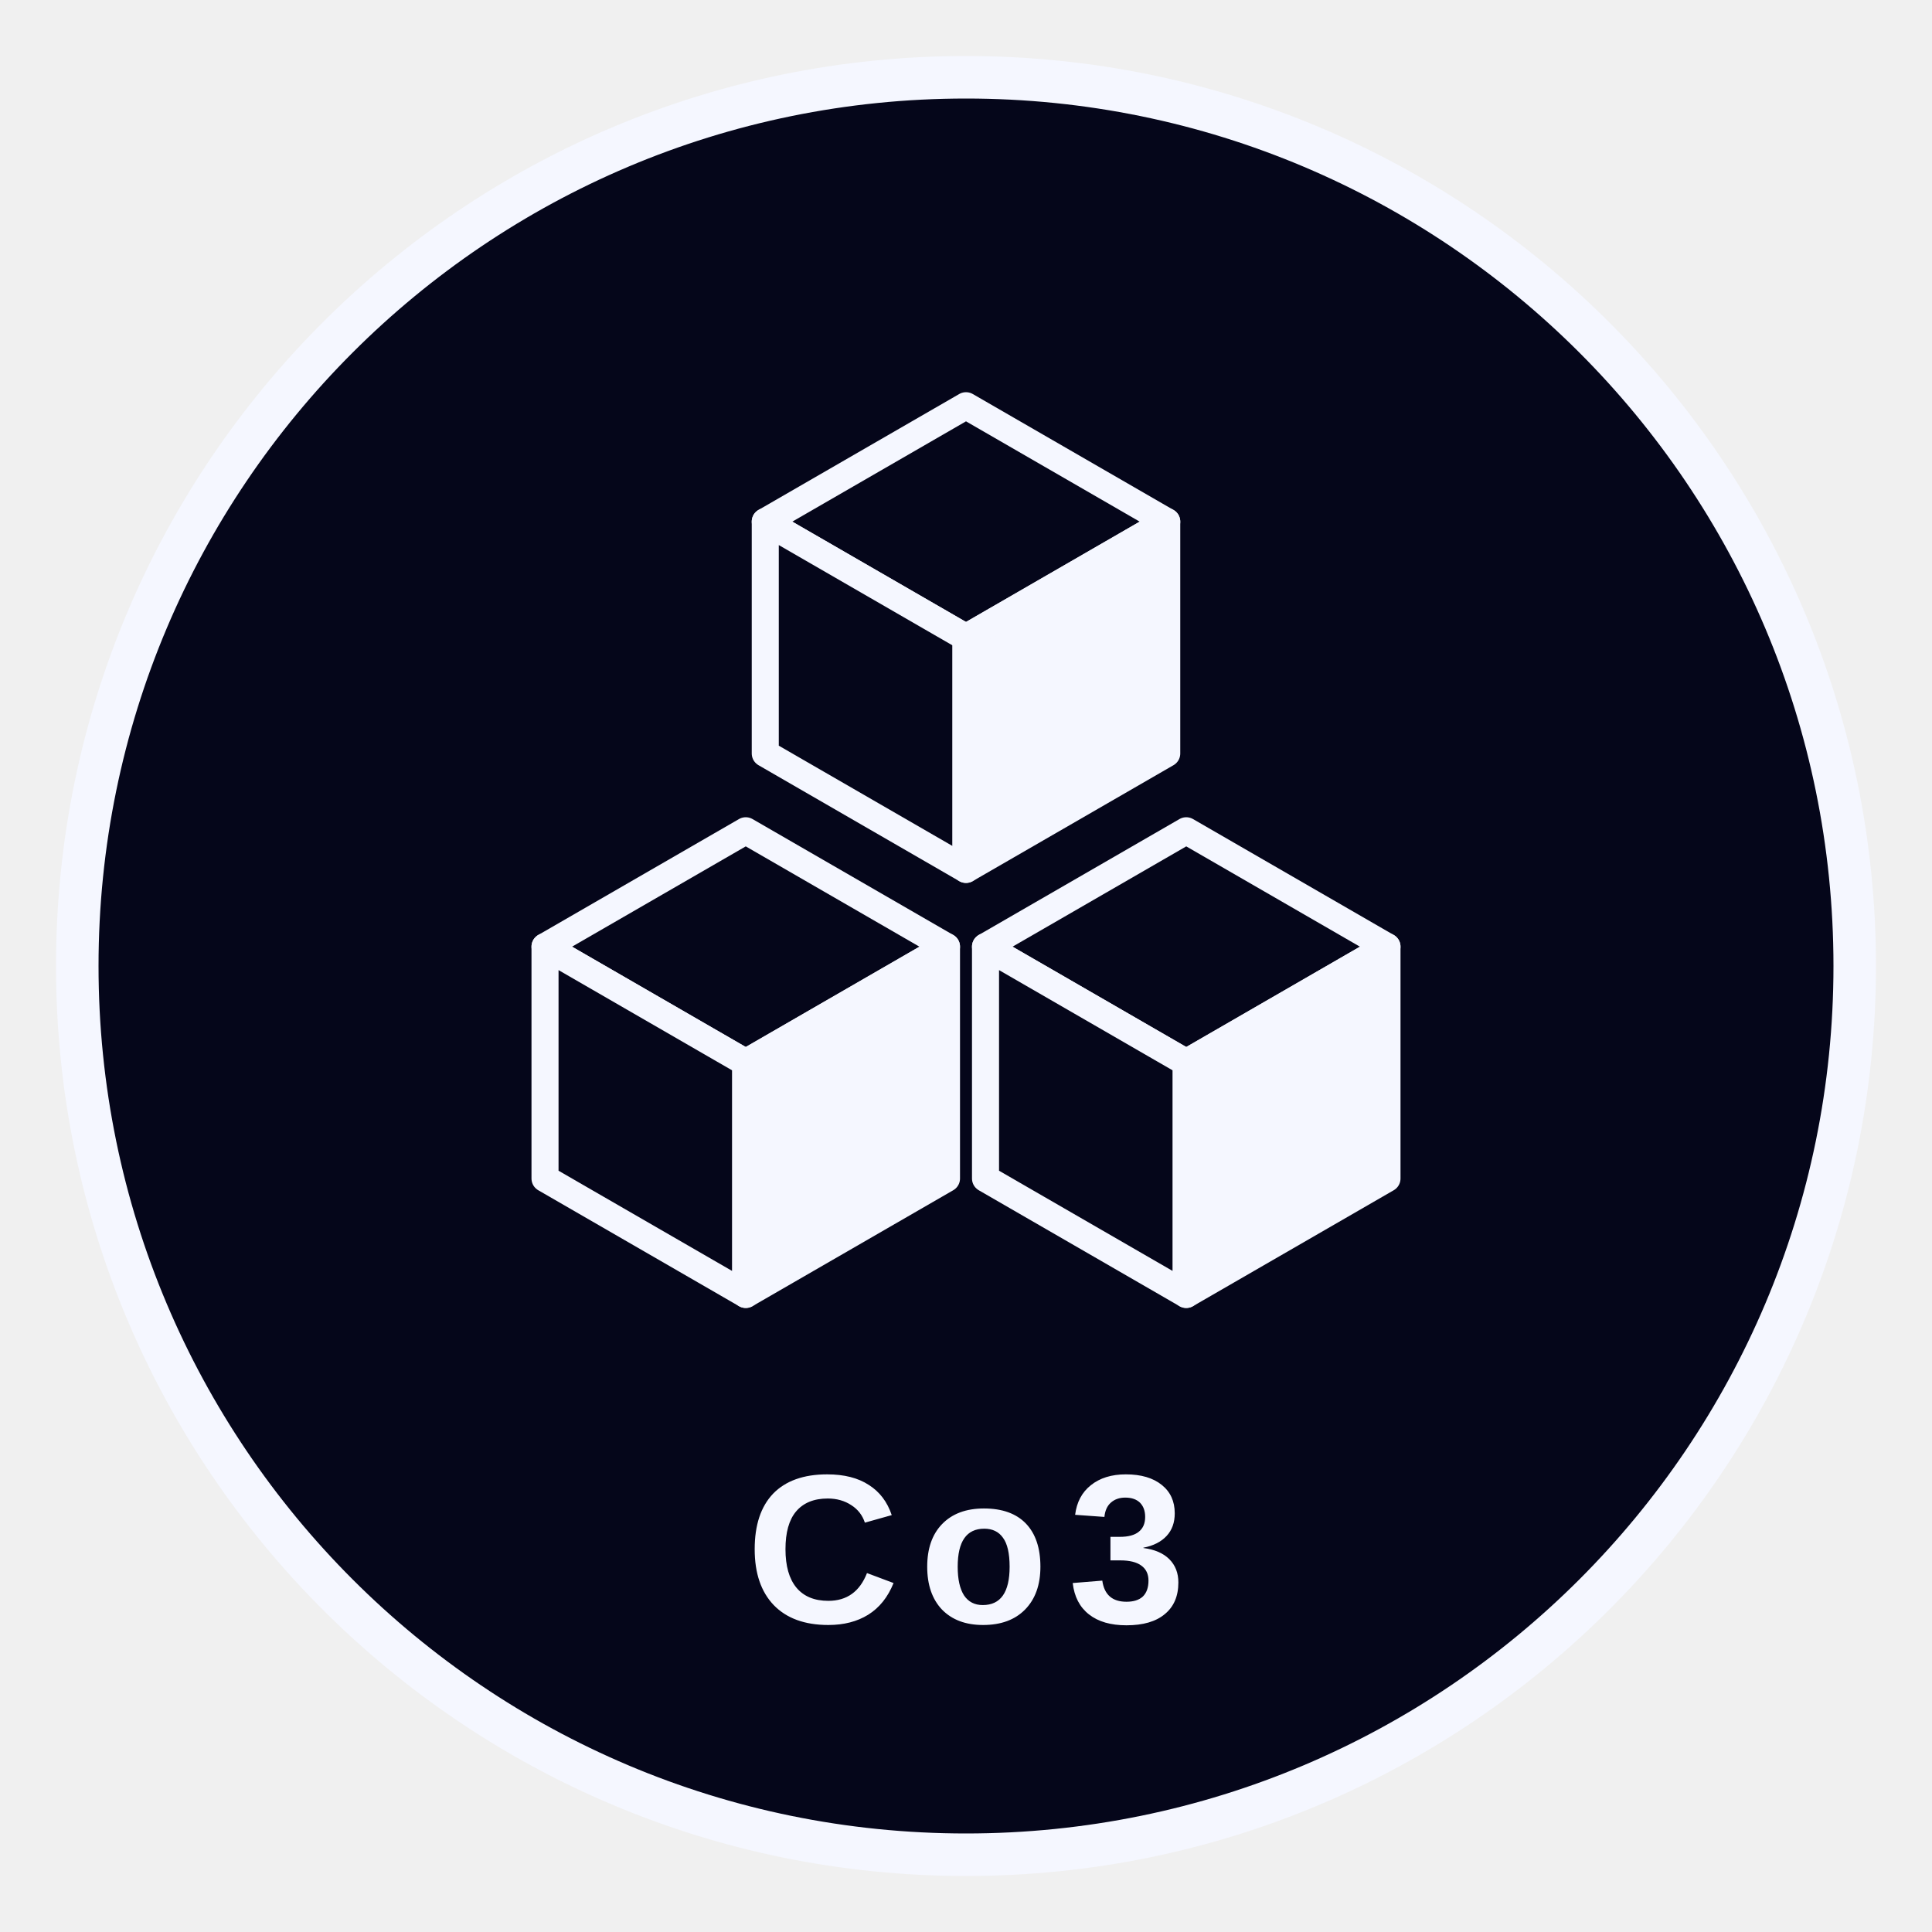
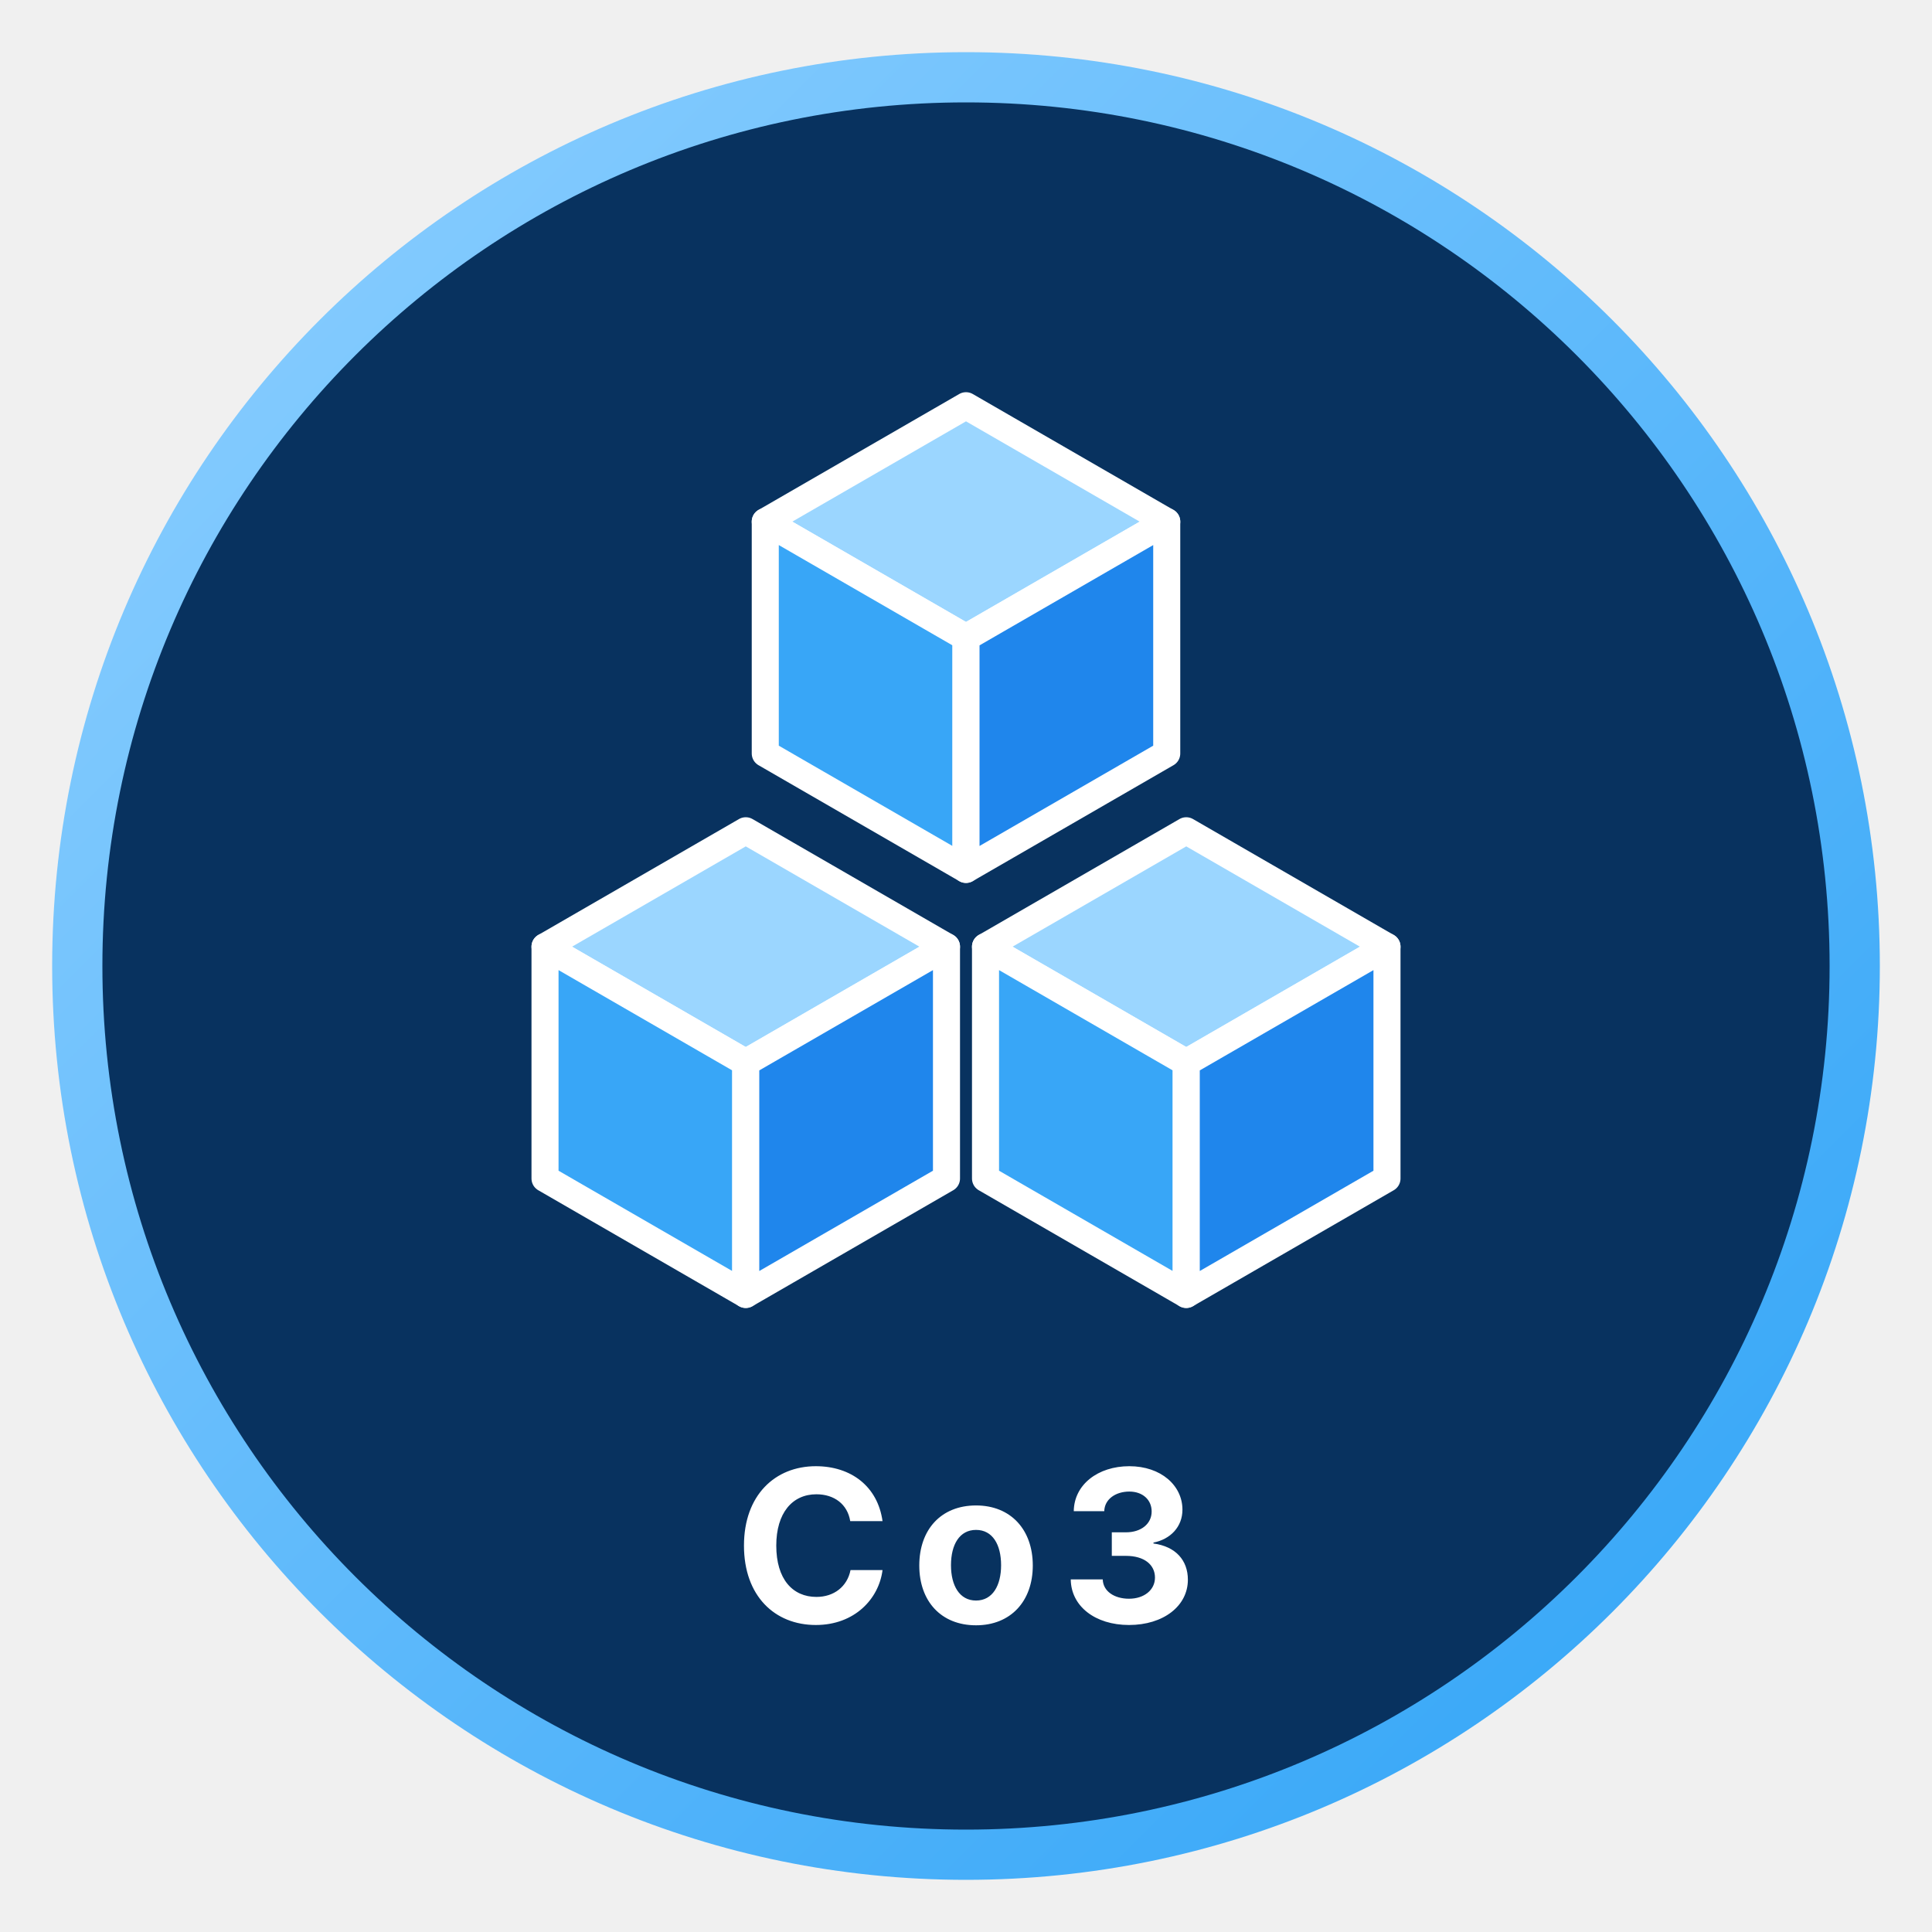
<svg xmlns="http://www.w3.org/2000/svg" viewBox="0 0 100 100">
-   <circle cx="50" cy="50" r="46" fill="#05061A" stroke="#F5F7FF" stroke-width="2.2" />
-   <polygon points="50.00,21.00 60.39,27.00 50.00,33.00 39.61,27.00" fill="#05061A" stroke="#F5F7FF" stroke-width="1.4" stroke-linejoin="round" />
-   <polygon points="39.61,27.00 50.00,33.00 50.00,45.00 39.61,39.00" fill="#05061A" stroke="#F5F7FF" stroke-width="1.4" stroke-linejoin="round" />
-   <polygon points="50.00,33.00 60.39,27.00 60.39,39.00 50.00,45.00" fill="#F5F7FF" stroke="#F5F7FF" stroke-width="1.4" stroke-linejoin="round" />
-   <polygon points="38.60,43.00 48.99,49.00 38.60,55.00 28.21,49.00" fill="#05061A" stroke="#F5F7FF" stroke-width="1.4" stroke-linejoin="round" />
-   <polygon points="28.21,49.00 38.60,55.00 38.60,67.00 28.21,61.00" fill="#05061A" stroke="#F5F7FF" stroke-width="1.4" stroke-linejoin="round" />
-   <polygon points="38.60,55.00 48.99,49.00 48.99,61.00 38.60,67.00" fill="#F5F7FF" stroke="#F5F7FF" stroke-width="1.4" stroke-linejoin="round" />
-   <polygon points="61.40,43.00 71.79,49.00 61.40,55.00 51.01,49.00" fill="#05061A" stroke="#F5F7FF" stroke-width="1.4" stroke-linejoin="round" />
-   <polygon points="51.01,49.00 61.40,55.00 61.40,67.00 51.01,61.00" fill="#05061A" stroke="#F5F7FF" stroke-width="1.4" stroke-linejoin="round" />
-   <polygon points="61.40,55.00 71.79,49.00 71.79,61.00 61.40,67.00" fill="#F5F7FF" stroke="#F5F7FF" stroke-width="1.4" stroke-linejoin="round" />
-   <text x="50" y="84" text-anchor="middle" font-family="Exo, Arial, sans-serif" font-weight="700" font-size="11" letter-spacing="1" fill="#F5F7FF">Co3</text>
+   <defs>
+     <linearGradient id="r" x1="0" y1="0" x2="1" y2="1">
+       <stop offset="0" stop-color="#8FD0FF" />
+       <stop offset="1" stop-color="#2EA3F7" />
+     </linearGradient>
+   </defs>
+   <circle cx="50" cy="50" r="46" fill="#08325F" stroke="url(#r)" stroke-width="2.6" />
+   <polygon points="50.00,21.00 60.39,27.00 50.00,33.00 39.61,27.00" fill="#9BD6FF" stroke="#FFFFFF" stroke-width="1.4" stroke-linejoin="round" />
+   <polygon points="39.61,27.00 50.00,33.00 50.00,45.00 39.61,39.00" fill="#38A6F7" stroke="#FFFFFF" stroke-width="1.4" stroke-linejoin="round" />
+   <polygon points="50.00,33.00 60.39,27.00 60.39,39.00 50.00,45.00" fill="#1F86EC" stroke="#FFFFFF" stroke-width="1.4" stroke-linejoin="round" />
+   <polygon points="38.60,43.00 48.99,49.00 38.60,55.00 28.21,49.00" fill="#9BD6FF" stroke="#FFFFFF" stroke-width="1.4" stroke-linejoin="round" />
+   <polygon points="28.21,49.00 38.60,55.00 38.60,67.00 28.21,61.00" fill="#38A6F7" stroke="#FFFFFF" stroke-width="1.4" stroke-linejoin="round" />
+   <polygon points="38.60,55.00 48.99,49.00 48.99,61.00 38.60,67.00" fill="#1F86EC" stroke="#FFFFFF" stroke-width="1.4" stroke-linejoin="round" />
+   <polygon points="61.40,43.00 71.79,49.00 61.40,55.00 51.01,49.00" fill="#9BD6FF" stroke="#FFFFFF" stroke-width="1.4" stroke-linejoin="round" />
+   <polygon points="51.01,49.00 61.40,55.00 61.40,67.00 51.01,61.00" fill="#38A6F7" stroke="#FFFFFF" stroke-width="1.4" stroke-linejoin="round" />
+   <polygon points="61.40,55.00 71.79,49.00 71.79,61.00 61.40,67.00" fill="#1F86EC" stroke="#FFFFFF" stroke-width="1.4" stroke-linejoin="round" />
+   <text x="50" y="84" text-anchor="middle" font-family="Inter, Arial, sans-serif" font-weight="700" font-size="11" letter-spacing="1" fill="#FFFFFF">Co3</text>
</svg>
